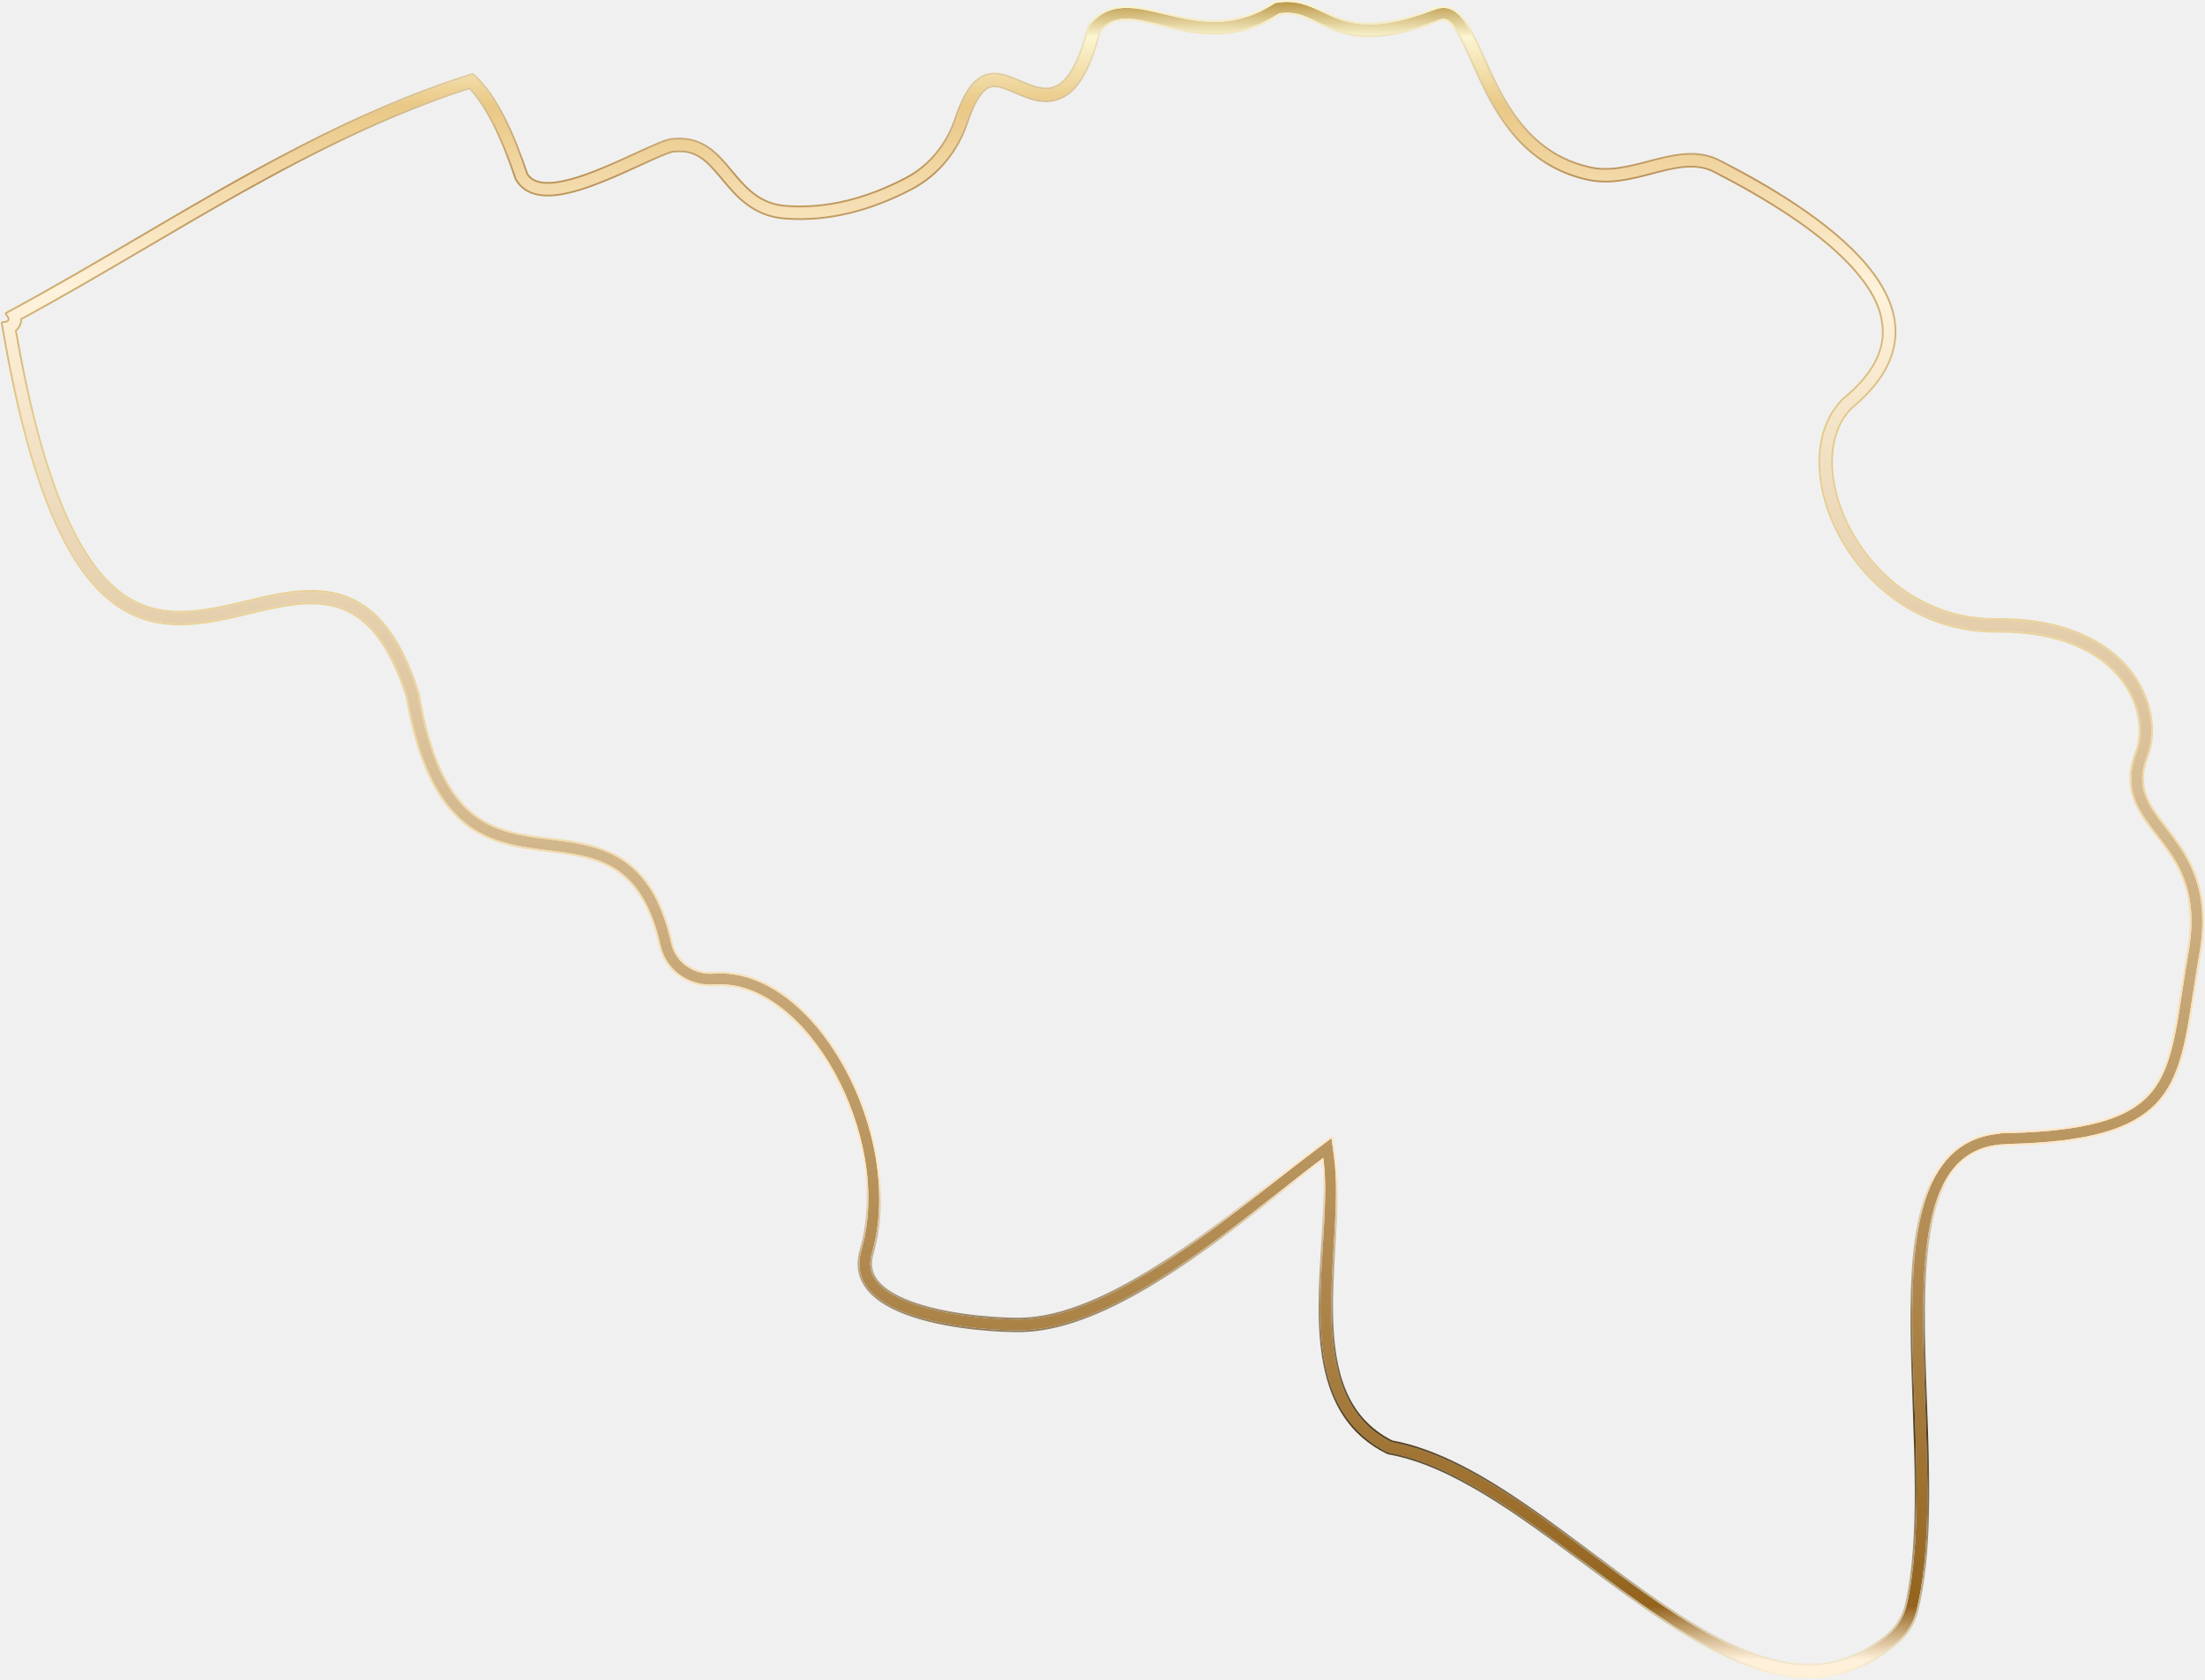
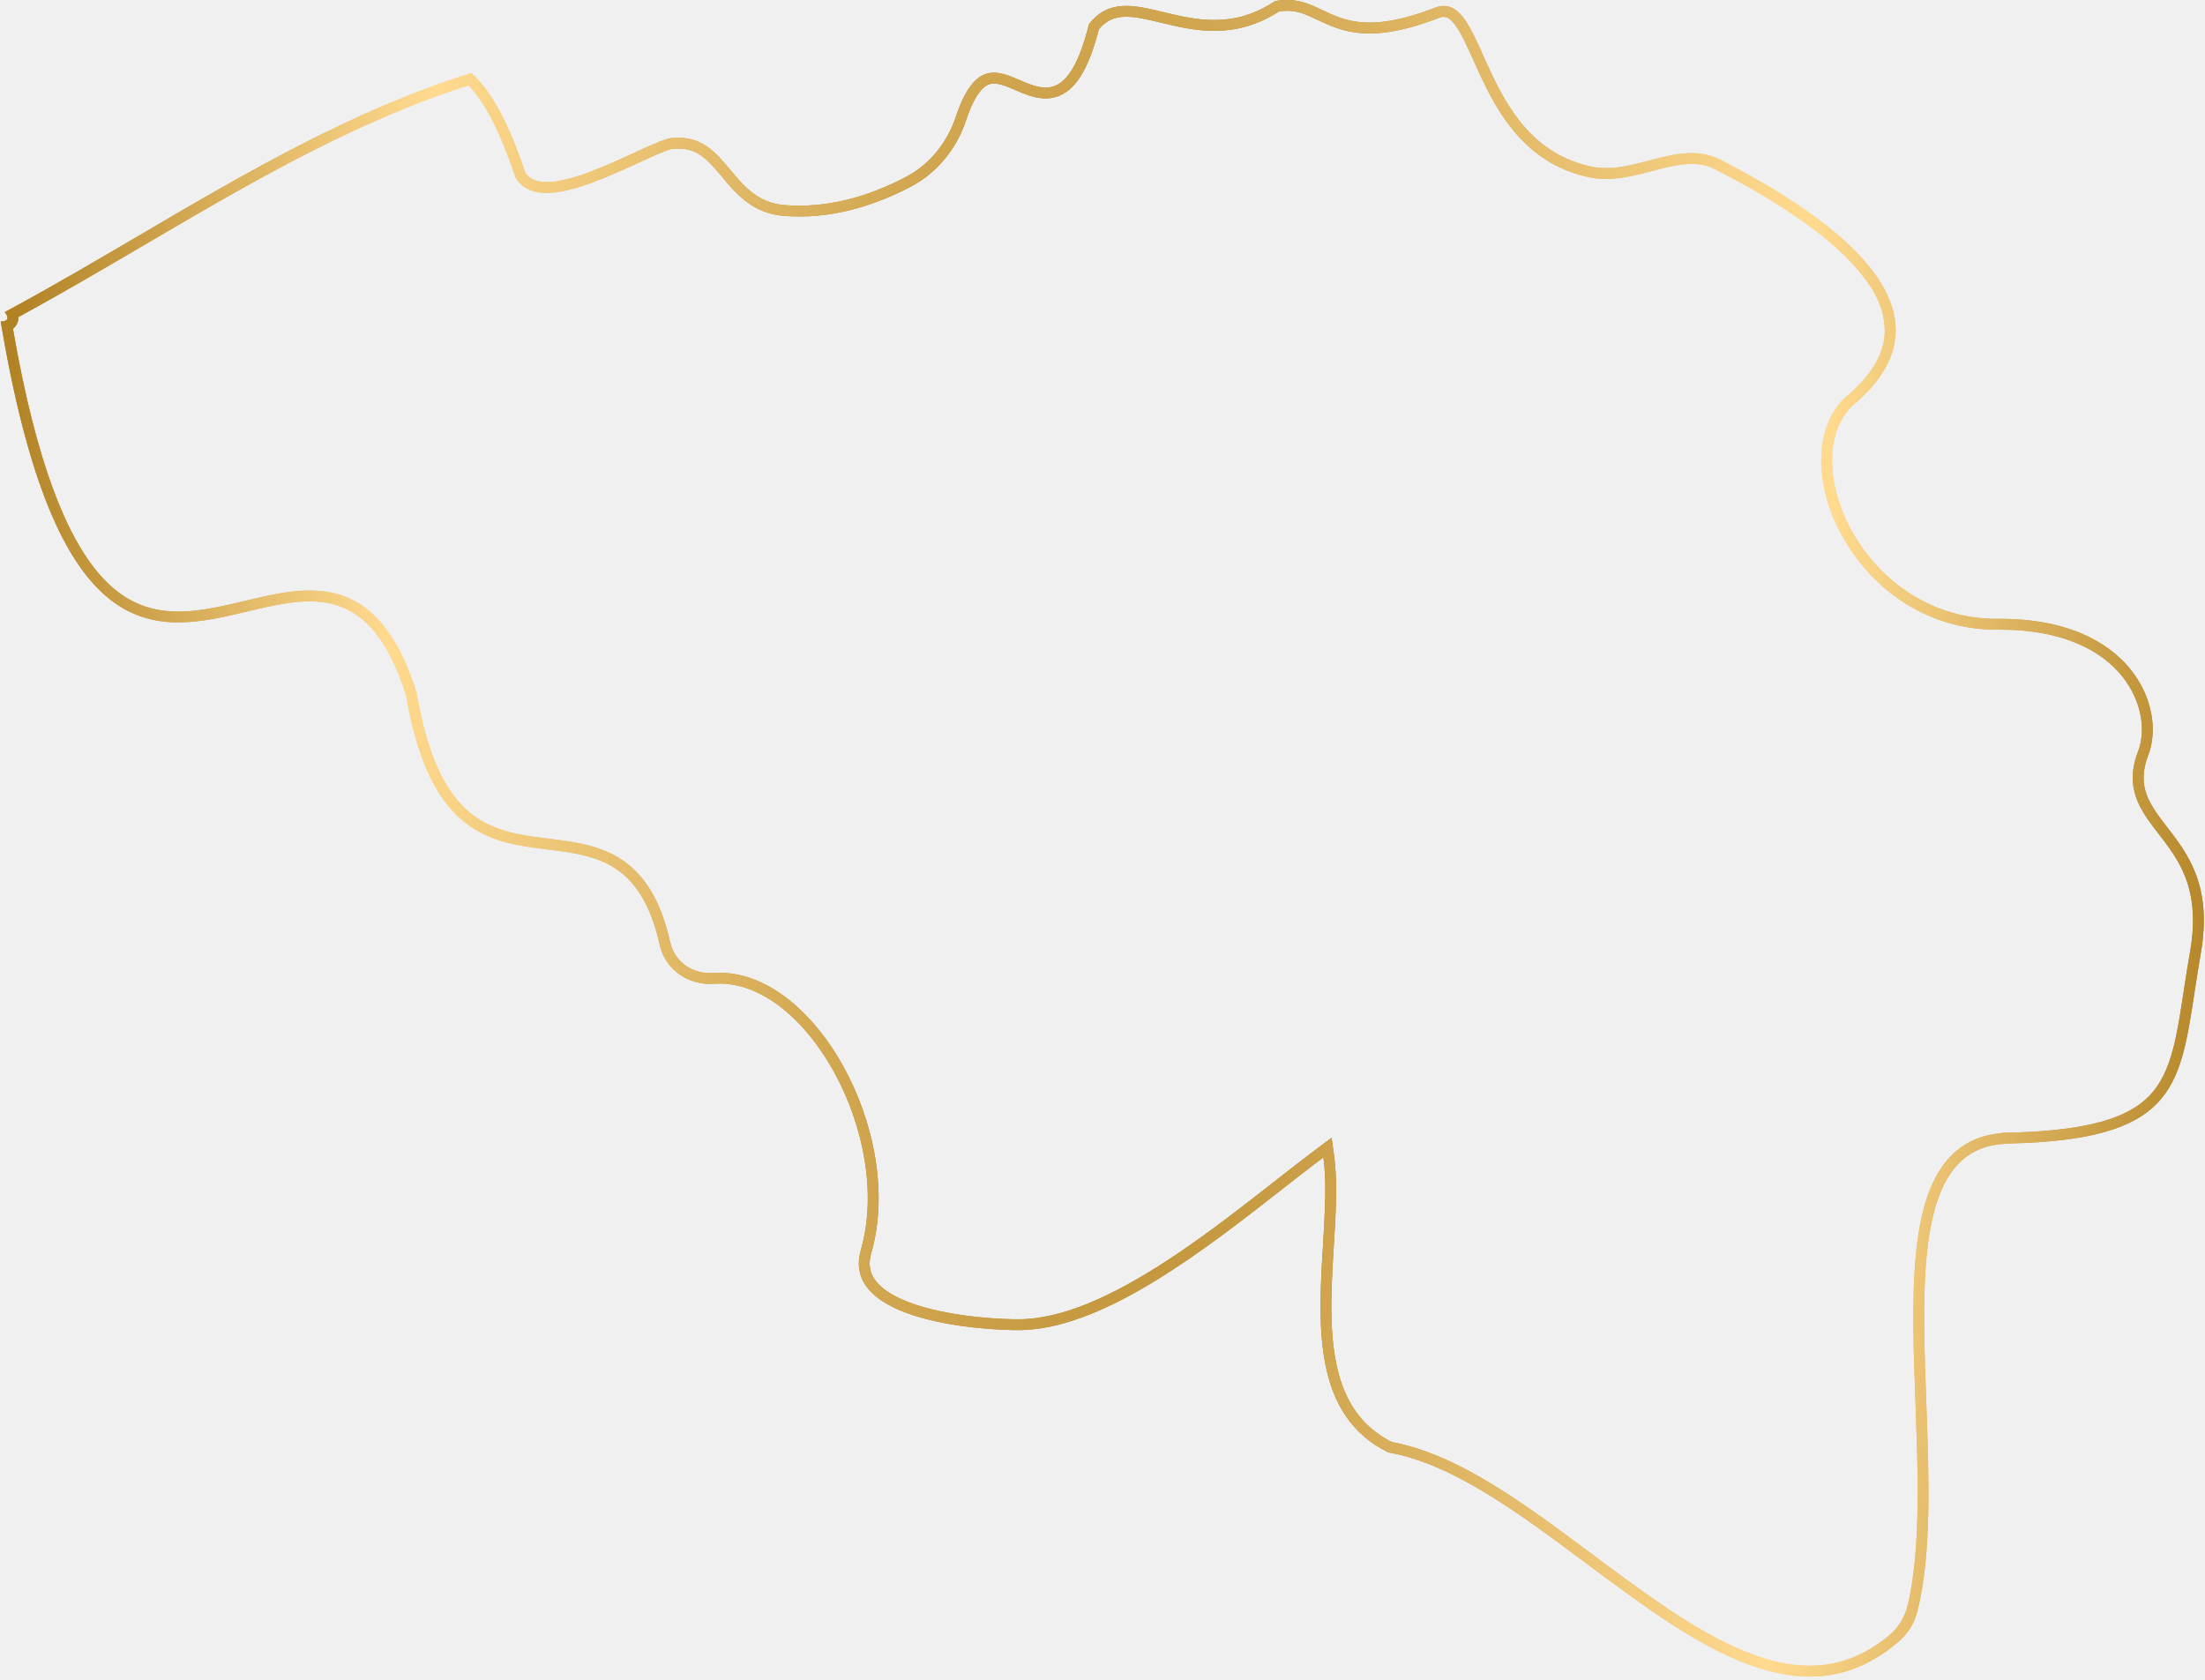
- <svg xmlns="http://www.w3.org/2000/svg" width="819" height="624" viewBox="0 0 819 624" fill="none">
-   <mask id="path-1-outside-1_919_9193" maskUnits="userSpaceOnUse" x="0" y="-0.276" width="819" height="624" fill="black">
-     <rect fill="white" y="-0.276" width="819" height="624" />
-     <path fill-rule="evenodd" clip-rule="evenodd" d="M491.97 434.779C492.544 443.049 491.964 452.595 491.36 462.548C489.549 492.36 487.517 525.822 515.586 539.565C539.409 543.712 564.238 562.245 589.049 580.766C629.215 610.747 669.335 640.695 705.068 609.52C708.392 606.62 710.733 602.723 711.798 598.443C717.117 577.073 716.08 548.655 715.073 521.019C713.288 472.086 711.594 425.603 745.421 425.028L745.455 424.959C806.199 423.639 809.016 405.14 814.527 368.954C815.221 364.394 815.958 359.554 816.859 354.432C821.258 329.427 812.042 317.504 804.408 307.627C798.068 299.425 792.819 292.634 797.367 280.933C804.175 263.474 791.318 229.905 741.723 230.319C692.127 230.734 666.655 172.723 687.357 151.496C732.598 114.331 673.187 77.754 639.04 60.157C630.419 55.54 621.409 57.903 612.323 60.286C604.944 62.222 597.516 64.17 590.205 62.404C566.784 57.047 557.7 36.803 550.793 21.411C545.398 9.389 541.331 0.326 532.798 3.632C508.843 12.91 499.503 8.46 491.202 4.506C486.018 2.037 481.24 -0.24 473.56 1.143C458.099 11.471 444.186 8.118 432.254 5.241C421.221 2.582 411.881 0.331 404.575 9.682C397.37 38.385 388.154 34.428 378.915 30.462C370.516 26.856 362.097 23.242 355.152 44.15C351.972 53.692 345.406 61.851 336.489 66.483C322.111 73.986 307.077 78.03 291.732 76.82C281.805 76.036 276.598 69.79 271.554 63.741C266.148 57.257 260.93 50.999 250.292 51.929C248.243 51.765 242.804 54.263 236.075 57.354C221.47 64.062 200.789 73.561 195.512 64.686C190.846 50.926 184.453 35.611 175.501 27.832C131.374 41.647 91.603 65.008 51.846 88.359C36.661 97.278 21.478 106.196 6.055 114.581C4.867 115.227 3.677 115.869 2.486 116.509C3.058 117.24 3.412 117.876 3.5 118.399C3.601 119.001 3.349 119.452 2.671 119.721C2.268 119.88 1.717 119.976 1 120.001C1.225 121.344 1.451 122.672 1.68 123.984C22.611 244.189 59.224 235.478 92.439 227.575C116.073 221.951 137.987 216.737 151.308 258.668C160.132 310.443 182.641 313.243 203.796 315.875C221.586 318.088 238.419 320.182 245.35 351.183C247.424 360.483 255.995 366.394 265.499 365.703C299.473 363.283 332.065 422.366 319.968 464.475C311.673 493.273 374.783 494.691 381.246 494.103C411.657 492.456 448.197 463.845 476.126 441.977C480.213 438.777 484.115 435.722 487.786 432.917C489.051 431.95 490.289 431.013 491.497 430.11C491.704 431.614 491.859 433.173 491.97 434.779ZM5.529 122.682C14.3 173.368 25.74 200.333 37.921 214.143C44.05 221.091 50.348 224.687 56.668 226.362C63.059 228.056 69.747 227.859 76.745 226.774C81.642 226.015 86.432 224.875 91.326 223.71C93.543 223.183 95.782 222.65 98.061 222.145C105.16 220.573 112.501 219.321 119.579 219.984C126.814 220.661 133.723 223.331 139.867 229.403C145.913 235.377 150.994 244.419 155.134 257.452L155.219 257.718L155.266 257.993C159.254 281.393 165.973 293.862 173.461 300.856C180.909 307.812 189.679 309.902 199.285 311.242C200.836 311.458 202.431 311.655 204.054 311.854C212.115 312.847 220.875 313.926 228.429 317.957C238.001 323.066 245.298 332.551 249.268 350.306L249.268 350.308C250.877 357.521 257.538 362.256 265.208 361.698L265.214 361.697C274.955 361.003 284.308 364.74 292.485 371.005C300.663 377.271 307.879 386.213 313.526 396.451C324.769 416.836 330.246 443.239 323.827 465.584L323.826 465.587C322.988 468.498 323.106 470.826 323.758 472.754C324.42 474.713 325.736 476.556 327.753 478.291C331.886 481.848 338.464 484.52 346.045 486.412C361.144 490.181 378.086 490.358 380.882 490.103L380.956 490.097L381.029 490.093C398.048 489.171 417.649 479.108 437.021 466.073C449.95 457.373 462.323 447.684 473.475 438.951C479.009 434.617 484.243 430.518 489.094 426.893L494.547 422.819L495.474 429.563C496.65 438.117 496.226 448.191 495.629 458.424C495.543 459.884 495.455 461.349 495.366 462.817C494.821 471.79 494.269 480.886 494.504 489.683C495.046 510.039 499.754 527.062 516.859 535.713C533.614 538.783 550.511 548.441 567.025 559.795C575.17 565.394 583.338 571.492 591.43 577.532L592.175 578.088C600.536 584.328 608.814 590.492 617.035 596.083C633.567 607.328 649.374 615.905 664.385 618.139C676.97 620.012 689.228 617.461 701.199 607.54C704.787 604.567 707.232 600.447 708.278 595.906C711.11 583.608 711.919 568.806 711.87 552.878C711.841 543.224 711.5 533.269 711.139 523.322L711.06 521.148C710.725 511.951 710.39 502.778 710.296 493.977C710.096 475.123 710.976 457.365 715.632 444.173C717.983 437.513 721.387 431.743 726.347 427.603C730.817 423.872 736.314 421.664 742.877 421.133L742.944 420.997L745.368 420.944C779.442 420.203 793.425 413.996 800.509 403.983C804.164 398.817 806.292 392.239 807.987 383.766C808.939 379.003 809.698 374.007 810.532 368.514C811.221 363.977 811.961 359.101 812.905 353.736C814.82 342.853 813.989 334.813 811.975 328.482C809.951 322.115 806.65 317.21 803.173 312.612C802.581 311.831 801.97 311.041 801.351 310.243C798.489 306.547 795.478 302.66 793.641 298.476C791.222 292.97 790.737 286.909 793.625 279.478L793.626 279.473C796.45 272.233 795.333 260.984 787.582 251.459C779.951 242.08 765.615 234.136 741.756 234.335C715.243 234.557 695.266 219.138 684.711 201.048C679.434 192.003 676.405 182.127 676.131 172.945C675.856 163.774 678.342 154.989 684.484 148.691L684.638 148.533L684.809 148.392C695.542 139.575 699.468 131.315 699.683 123.903C699.683 115.579 696.313 108.692 689.899 101.076C677.004 85.765 654.285 72.531 637.202 63.727L637.173 63.712L637.145 63.697C630.836 60.318 624.127 61.403 615.876 63.512C615.047 63.724 614.198 63.948 613.332 64.177C606.1 66.089 597.643 68.324 589.286 66.313C566.446 61.078 556.261 42.839 549.514 28.305C548.606 26.35 547.773 24.495 546.989 22.749C544.724 17.705 542.868 13.571 540.803 10.57C539.464 8.624 538.354 7.662 537.458 7.248C536.746 6.919 535.82 6.768 534.248 7.377C524.237 11.254 516.463 12.899 510.066 13.11C503.598 13.324 498.731 12.065 494.596 10.424C492.405 9.555 490.56 8.681 488.886 7.887C484.225 5.679 480.881 4.095 475.052 4.966C458.946 15.34 444.254 12.245 432.676 9.473C432.275 9.377 431.88 9.282 431.49 9.189C425.997 7.868 421.621 6.817 417.717 6.945C414.164 7.062 411.111 8.166 408.247 11.53C406.544 18.126 404.684 23.188 402.636 26.997C400.499 30.972 398.032 33.814 395.095 35.496C389.032 38.967 382.818 36.474 378.613 34.7C378.136 34.498 377.678 34.302 377.236 34.112C375.473 33.356 373.951 32.704 372.419 32.244C370.57 31.689 369.179 31.579 368.021 31.854C365.964 32.343 362.533 34.666 358.962 45.416L358.961 45.42C355.48 55.864 348.262 64.89 338.345 70.044C323.483 77.799 307.695 82.108 291.416 80.824C279.77 79.904 273.562 72.438 268.63 66.506C268.395 66.222 268.162 65.942 267.932 65.667C265.289 62.505 263.028 59.943 260.352 58.191C257.842 56.548 254.861 55.56 250.642 55.929L250.307 55.959L250.087 55.941C250.035 55.948 249.896 55.968 249.645 56.03C249.192 56.141 248.575 56.334 247.775 56.629C246.174 57.218 244.139 58.098 241.727 59.187C240.506 59.738 239.195 60.34 237.818 60.972C233.862 62.79 229.362 64.857 224.875 66.692C218.858 69.152 212.453 71.375 206.911 72.073C201.629 72.739 195.309 72.201 192.062 66.738L191.846 66.375L191.71 65.976C189.404 59.175 186.71 52.108 183.532 45.83C180.773 40.378 177.75 35.728 174.466 32.373C144.56 41.988 116.577 56.023 89.027 71.485C77.381 78.022 65.72 84.87 54.02 91.74C38.608 100.791 23.129 109.881 7.528 118.35C7.562 118.943 7.501 119.598 7.27 120.28C6.905 121.361 6.246 122.138 5.529 122.682Z" />
-   </mask>
-   <path fill-rule="evenodd" clip-rule="evenodd" d="M491.97 434.779C492.544 443.049 491.964 452.595 491.36 462.548C489.549 492.36 487.517 525.822 515.586 539.565C539.409 543.712 564.238 562.245 589.049 580.766C629.215 610.747 669.335 640.695 705.068 609.52C708.392 606.62 710.733 602.723 711.798 598.443C717.117 577.073 716.08 548.655 715.073 521.019C713.288 472.086 711.594 425.603 745.421 425.028L745.455 424.959C806.199 423.639 809.016 405.14 814.527 368.954C815.221 364.394 815.958 359.554 816.859 354.432C821.258 329.427 812.042 317.504 804.408 307.627C798.068 299.425 792.819 292.634 797.367 280.933C804.175 263.474 791.318 229.905 741.723 230.319C692.127 230.734 666.655 172.723 687.357 151.496C732.598 114.331 673.187 77.754 639.04 60.157C630.419 55.54 621.409 57.903 612.323 60.286C604.944 62.222 597.516 64.17 590.205 62.404C566.784 57.047 557.7 36.803 550.793 21.411C545.398 9.389 541.331 0.326 532.798 3.632C508.843 12.91 499.503 8.46 491.202 4.506C486.018 2.037 481.24 -0.24 473.56 1.143C458.099 11.471 444.186 8.118 432.254 5.241C421.221 2.582 411.881 0.331 404.575 9.682C397.37 38.385 388.154 34.428 378.915 30.462C370.516 26.856 362.097 23.242 355.152 44.15C351.972 53.692 345.406 61.851 336.489 66.483C322.111 73.986 307.077 78.03 291.732 76.82C281.805 76.036 276.598 69.79 271.554 63.741C266.148 57.257 260.93 50.999 250.292 51.929C248.243 51.765 242.804 54.263 236.075 57.354C221.47 64.062 200.789 73.561 195.512 64.686C190.846 50.926 184.453 35.611 175.501 27.832C131.374 41.647 91.603 65.008 51.846 88.359C36.661 97.278 21.478 106.196 6.055 114.581C4.867 115.227 3.677 115.869 2.486 116.509C3.058 117.24 3.412 117.876 3.5 118.399C3.601 119.001 3.349 119.452 2.671 119.721C2.268 119.88 1.717 119.976 1 120.001C1.225 121.344 1.451 122.672 1.68 123.984C22.611 244.189 59.224 235.478 92.439 227.575C116.073 221.951 137.987 216.737 151.308 258.668C160.132 310.443 182.641 313.243 203.796 315.875C221.586 318.088 238.419 320.182 245.35 351.183C247.424 360.483 255.995 366.394 265.499 365.703C299.473 363.283 332.065 422.366 319.968 464.475C311.673 493.273 374.783 494.691 381.246 494.103C411.657 492.456 448.197 463.845 476.126 441.977C480.213 438.777 484.115 435.722 487.786 432.917C489.051 431.95 490.289 431.013 491.497 430.11C491.704 431.614 491.859 433.173 491.97 434.779ZM5.529 122.682C14.3 173.368 25.74 200.333 37.921 214.143C44.05 221.091 50.348 224.687 56.668 226.362C63.059 228.056 69.747 227.859 76.745 226.774C81.642 226.015 86.432 224.875 91.326 223.71C93.543 223.183 95.782 222.65 98.061 222.145C105.16 220.573 112.501 219.321 119.579 219.984C126.814 220.661 133.723 223.331 139.867 229.403C145.913 235.377 150.994 244.419 155.134 257.452L155.219 257.718L155.266 257.993C159.254 281.393 165.973 293.862 173.461 300.856C180.909 307.812 189.679 309.902 199.285 311.242C200.836 311.458 202.431 311.655 204.054 311.854C212.115 312.847 220.875 313.926 228.429 317.957C238.001 323.066 245.298 332.551 249.268 350.306L249.268 350.308C250.877 357.521 257.538 362.256 265.208 361.698L265.214 361.697C274.955 361.003 284.308 364.74 292.485 371.005C300.663 377.271 307.879 386.213 313.526 396.451C324.769 416.836 330.246 443.239 323.827 465.584L323.826 465.587C322.988 468.498 323.106 470.826 323.758 472.754C324.42 474.713 325.736 476.556 327.753 478.291C331.886 481.848 338.464 484.52 346.045 486.412C361.144 490.181 378.086 490.358 380.882 490.103L380.956 490.097L381.029 490.093C398.048 489.171 417.649 479.108 437.021 466.073C449.95 457.373 462.323 447.684 473.475 438.951C479.009 434.617 484.243 430.518 489.094 426.893L494.547 422.819L495.474 429.563C496.65 438.117 496.226 448.191 495.629 458.424C495.543 459.884 495.455 461.349 495.366 462.817C494.821 471.79 494.269 480.886 494.504 489.683C495.046 510.039 499.754 527.062 516.859 535.713C533.614 538.783 550.511 548.441 567.025 559.795C575.17 565.394 583.338 571.492 591.43 577.532L592.175 578.088C600.536 584.328 608.814 590.492 617.035 596.083C633.567 607.328 649.374 615.905 664.385 618.139C676.97 620.012 689.228 617.461 701.199 607.54C704.787 604.567 707.232 600.447 708.278 595.906C711.11 583.608 711.919 568.806 711.87 552.878C711.841 543.224 711.5 533.269 711.139 523.322L711.06 521.148C710.725 511.951 710.39 502.778 710.296 493.977C710.096 475.123 710.976 457.365 715.632 444.173C717.983 437.513 721.387 431.743 726.347 427.603C730.817 423.872 736.314 421.664 742.877 421.133L742.944 420.997L745.368 420.944C779.442 420.203 793.425 413.996 800.509 403.983C804.164 398.817 806.292 392.239 807.987 383.766C808.939 379.003 809.698 374.007 810.532 368.514C811.221 363.977 811.961 359.101 812.905 353.736C814.82 342.853 813.989 334.813 811.975 328.482C809.951 322.115 806.65 317.21 803.173 312.612C802.581 311.831 801.97 311.041 801.351 310.243C798.489 306.547 795.478 302.66 793.641 298.476C791.222 292.97 790.737 286.909 793.625 279.478L793.626 279.473C796.45 272.233 795.333 260.984 787.582 251.459C779.951 242.08 765.615 234.136 741.756 234.335C715.243 234.557 695.266 219.138 684.711 201.048C679.434 192.003 676.405 182.127 676.131 172.945C675.856 163.774 678.342 154.989 684.484 148.691L684.638 148.533L684.809 148.392C695.542 139.575 699.468 131.315 699.683 123.903C699.683 115.579 696.313 108.692 689.899 101.076C677.004 85.765 654.285 72.531 637.202 63.727L637.173 63.712L637.145 63.697C630.836 60.318 624.127 61.403 615.876 63.512C615.047 63.724 614.198 63.948 613.332 64.177C606.1 66.089 597.643 68.324 589.286 66.313C566.446 61.078 556.261 42.839 549.514 28.305C548.606 26.35 547.773 24.495 546.989 22.749C544.724 17.705 542.868 13.571 540.803 10.57C539.464 8.624 538.354 7.662 537.458 7.248C536.746 6.919 535.82 6.768 534.248 7.377C524.237 11.254 516.463 12.899 510.066 13.11C503.598 13.324 498.731 12.065 494.596 10.424C492.405 9.555 490.56 8.681 488.886 7.887C484.225 5.679 480.881 4.095 475.052 4.966C458.946 15.34 444.254 12.245 432.676 9.473C432.275 9.377 431.88 9.282 431.49 9.189C425.997 7.868 421.621 6.817 417.717 6.945C414.164 7.062 411.111 8.166 408.247 11.53C406.544 18.126 404.684 23.188 402.636 26.997C400.499 30.972 398.032 33.814 395.095 35.496C389.032 38.967 382.818 36.474 378.613 34.7C378.136 34.498 377.678 34.302 377.236 34.112C375.473 33.356 373.951 32.704 372.419 32.244C370.57 31.689 369.179 31.579 368.021 31.854C365.964 32.343 362.533 34.666 358.962 45.416L358.961 45.42C355.48 55.864 348.262 64.89 338.345 70.044C323.483 77.799 307.695 82.108 291.416 80.824C279.77 79.904 273.562 72.438 268.63 66.506C268.395 66.222 268.162 65.942 267.932 65.667C265.289 62.505 263.028 59.943 260.352 58.191C257.842 56.548 254.861 55.56 250.642 55.929L250.307 55.959L250.087 55.941C250.035 55.948 249.896 55.968 249.645 56.03C249.192 56.141 248.575 56.334 247.775 56.629C246.174 57.218 244.139 58.098 241.727 59.187C240.506 59.738 239.195 60.34 237.818 60.972C233.862 62.79 229.362 64.857 224.875 66.692C218.858 69.152 212.453 71.375 206.911 72.073C201.629 72.739 195.309 72.201 192.062 66.738L191.846 66.375L191.71 65.976C189.404 59.175 186.71 52.108 183.532 45.83C180.773 40.378 177.75 35.728 174.466 32.373C144.56 41.988 116.577 56.023 89.027 71.485C77.381 78.022 65.72 84.87 54.02 91.74C38.608 100.791 23.129 109.881 7.528 118.35C7.562 118.943 7.501 119.598 7.27 120.28C6.905 121.361 6.246 122.138 5.529 122.682Z" fill="url(#paint0_linear_919_9193)" />
-   <path fill-rule="evenodd" clip-rule="evenodd" d="M491.97 434.779C492.544 443.049 491.964 452.595 491.36 462.548C489.549 492.36 487.517 525.822 515.586 539.565C539.409 543.712 564.238 562.245 589.049 580.766C629.215 610.747 669.335 640.695 705.068 609.52C708.392 606.62 710.733 602.723 711.798 598.443C717.117 577.073 716.08 548.655 715.073 521.019C713.288 472.086 711.594 425.603 745.421 425.028L745.455 424.959C806.199 423.639 809.016 405.14 814.527 368.954C815.221 364.394 815.958 359.554 816.859 354.432C821.258 329.427 812.042 317.504 804.408 307.627C798.068 299.425 792.819 292.634 797.367 280.933C804.175 263.474 791.318 229.905 741.723 230.319C692.127 230.734 666.655 172.723 687.357 151.496C732.598 114.331 673.187 77.754 639.04 60.157C630.419 55.54 621.409 57.903 612.323 60.286C604.944 62.222 597.516 64.17 590.205 62.404C566.784 57.047 557.7 36.803 550.793 21.411C545.398 9.389 541.331 0.326 532.798 3.632C508.843 12.91 499.503 8.46 491.202 4.506C486.018 2.037 481.24 -0.24 473.56 1.143C458.099 11.471 444.186 8.118 432.254 5.241C421.221 2.582 411.881 0.331 404.575 9.682C397.37 38.385 388.154 34.428 378.915 30.462C370.516 26.856 362.097 23.242 355.152 44.15C351.972 53.692 345.406 61.851 336.489 66.483C322.111 73.986 307.077 78.03 291.732 76.82C281.805 76.036 276.598 69.79 271.554 63.741C266.148 57.257 260.93 50.999 250.292 51.929C248.243 51.765 242.804 54.263 236.075 57.354C221.47 64.062 200.789 73.561 195.512 64.686C190.846 50.926 184.453 35.611 175.501 27.832C131.374 41.647 91.603 65.008 51.846 88.359C36.661 97.278 21.478 106.196 6.055 114.581C4.867 115.227 3.677 115.869 2.486 116.509C3.058 117.24 3.412 117.876 3.5 118.399C3.601 119.001 3.349 119.452 2.671 119.721C2.268 119.88 1.717 119.976 1 120.001C1.225 121.344 1.451 122.672 1.68 123.984C22.611 244.189 59.224 235.478 92.439 227.575C116.073 221.951 137.987 216.737 151.308 258.668C160.132 310.443 182.641 313.243 203.796 315.875C221.586 318.088 238.419 320.182 245.35 351.183C247.424 360.483 255.995 366.394 265.499 365.703C299.473 363.283 332.065 422.366 319.968 464.475C311.673 493.273 374.783 494.691 381.246 494.103C411.657 492.456 448.197 463.845 476.126 441.977C480.213 438.777 484.115 435.722 487.786 432.917C489.051 431.95 490.289 431.013 491.497 430.11C491.704 431.614 491.859 433.173 491.97 434.779ZM5.529 122.682C14.3 173.368 25.74 200.333 37.921 214.143C44.05 221.091 50.348 224.687 56.668 226.362C63.059 228.056 69.747 227.859 76.745 226.774C81.642 226.015 86.432 224.875 91.326 223.71C93.543 223.183 95.782 222.65 98.061 222.145C105.16 220.573 112.501 219.321 119.579 219.984C126.814 220.661 133.723 223.331 139.867 229.403C145.913 235.377 150.994 244.419 155.134 257.452L155.219 257.718L155.266 257.993C159.254 281.393 165.973 293.862 173.461 300.856C180.909 307.812 189.679 309.902 199.285 311.242C200.836 311.458 202.431 311.655 204.054 311.854C212.115 312.847 220.875 313.926 228.429 317.957C238.001 323.066 245.298 332.551 249.268 350.306L249.268 350.308C250.877 357.521 257.538 362.256 265.208 361.698L265.214 361.697C274.955 361.003 284.308 364.74 292.485 371.005C300.663 377.271 307.879 386.213 313.526 396.451C324.769 416.836 330.246 443.239 323.827 465.584L323.826 465.587C322.988 468.498 323.106 470.826 323.758 472.754C324.42 474.713 325.736 476.556 327.753 478.291C331.886 481.848 338.464 484.52 346.045 486.412C361.144 490.181 378.086 490.358 380.882 490.103L380.956 490.097L381.029 490.093C398.048 489.171 417.649 479.108 437.021 466.073C449.95 457.373 462.323 447.684 473.475 438.951C479.009 434.617 484.243 430.518 489.094 426.893L494.547 422.819L495.474 429.563C496.65 438.117 496.226 448.191 495.629 458.424C495.543 459.884 495.455 461.349 495.366 462.817C494.821 471.79 494.269 480.886 494.504 489.683C495.046 510.039 499.754 527.062 516.859 535.713C533.614 538.783 550.511 548.441 567.025 559.795C575.17 565.394 583.338 571.492 591.43 577.532L592.175 578.088C600.536 584.328 608.814 590.492 617.035 596.083C633.567 607.328 649.374 615.905 664.385 618.139C676.97 620.012 689.228 617.461 701.199 607.54C704.787 604.567 707.232 600.447 708.278 595.906C711.11 583.608 711.919 568.806 711.87 552.878C711.841 543.224 711.5 533.269 711.139 523.322L711.06 521.148C710.725 511.951 710.39 502.778 710.296 493.977C710.096 475.123 710.976 457.365 715.632 444.173C717.983 437.513 721.387 431.743 726.347 427.603C730.817 423.872 736.314 421.664 742.877 421.133L742.944 420.997L745.368 420.944C779.442 420.203 793.425 413.996 800.509 403.983C804.164 398.817 806.292 392.239 807.987 383.766C808.939 379.003 809.698 374.007 810.532 368.514C811.221 363.977 811.961 359.101 812.905 353.736C814.82 342.853 813.989 334.813 811.975 328.482C809.951 322.115 806.65 317.21 803.173 312.612C802.581 311.831 801.97 311.041 801.351 310.243C798.489 306.547 795.478 302.66 793.641 298.476C791.222 292.97 790.737 286.909 793.625 279.478L793.626 279.473C796.45 272.233 795.333 260.984 787.582 251.459C779.951 242.08 765.615 234.136 741.756 234.335C715.243 234.557 695.266 219.138 684.711 201.048C679.434 192.003 676.405 182.127 676.131 172.945C675.856 163.774 678.342 154.989 684.484 148.691L684.638 148.533L684.809 148.392C695.542 139.575 699.468 131.315 699.683 123.903C699.683 115.579 696.313 108.692 689.899 101.076C677.004 85.765 654.285 72.531 637.202 63.727L637.173 63.712L637.145 63.697C630.836 60.318 624.127 61.403 615.876 63.512C615.047 63.724 614.198 63.948 613.332 64.177C606.1 66.089 597.643 68.324 589.286 66.313C566.446 61.078 556.261 42.839 549.514 28.305C548.606 26.35 547.773 24.495 546.989 22.749C544.724 17.705 542.868 13.571 540.803 10.57C539.464 8.624 538.354 7.662 537.458 7.248C536.746 6.919 535.82 6.768 534.248 7.377C524.237 11.254 516.463 12.899 510.066 13.11C503.598 13.324 498.731 12.065 494.596 10.424C492.405 9.555 490.56 8.681 488.886 7.887C484.225 5.679 480.881 4.095 475.052 4.966C458.946 15.34 444.254 12.245 432.676 9.473C432.275 9.377 431.88 9.282 431.49 9.189C425.997 7.868 421.621 6.817 417.717 6.945C414.164 7.062 411.111 8.166 408.247 11.53C406.544 18.126 404.684 23.188 402.636 26.997C400.499 30.972 398.032 33.814 395.095 35.496C389.032 38.967 382.818 36.474 378.613 34.7C378.136 34.498 377.678 34.302 377.236 34.112C375.473 33.356 373.951 32.704 372.419 32.244C370.57 31.689 369.179 31.579 368.021 31.854C365.964 32.343 362.533 34.666 358.962 45.416L358.961 45.42C355.48 55.864 348.262 64.89 338.345 70.044C323.483 77.799 307.695 82.108 291.416 80.824C279.77 79.904 273.562 72.438 268.63 66.506C268.395 66.222 268.162 65.942 267.932 65.667C265.289 62.505 263.028 59.943 260.352 58.191C257.842 56.548 254.861 55.56 250.642 55.929L250.307 55.959L250.087 55.941C250.035 55.948 249.896 55.968 249.645 56.03C249.192 56.141 248.575 56.334 247.775 56.629C246.174 57.218 244.139 58.098 241.727 59.187C240.506 59.738 239.195 60.34 237.818 60.972C233.862 62.79 229.362 64.857 224.875 66.692C218.858 69.152 212.453 71.375 206.911 72.073C201.629 72.739 195.309 72.201 192.062 66.738L191.846 66.375L191.71 65.976C189.404 59.175 186.71 52.108 183.532 45.83C180.773 40.378 177.75 35.728 174.466 32.373C144.56 41.988 116.577 56.023 89.027 71.485C77.381 78.022 65.72 84.87 54.02 91.74C38.608 100.791 23.129 109.881 7.528 118.35C7.562 118.943 7.501 119.598 7.27 120.28C6.905 121.361 6.246 122.138 5.529 122.682Z" stroke="url(#paint1_linear_919_9193)" stroke-width="1.346" stroke-linejoin="round" mask="url(#path-1-outside-1_919_9193)" />
+ <svg xmlns="http://www.w3.org/2000/svg" width="818" height="623" viewBox="0 0 818 623" fill="none">
+   <path fill-rule="evenodd" clip-rule="evenodd" d="M491.419 434.084C491.993 442.354 491.413 451.901 490.809 461.854C488.997 491.668 486.965 525.133 515.044 538.876C538.876 543.024 563.714 561.559 588.534 580.08C628.715 610.064 668.849 640.013 704.596 608.836C707.92 605.936 710.262 602.039 711.328 597.758C716.648 576.386 715.612 547.967 714.604 520.329C712.819 471.393 711.123 424.907 744.963 424.332L744.997 424.263C805.763 422.943 808.581 404.443 814.094 368.254C814.789 363.694 815.526 358.854 816.427 353.732C820.828 328.724 811.609 316.801 803.972 306.924C797.629 298.721 792.378 291.929 796.928 280.227C803.739 262.767 790.877 229.196 741.263 229.611C691.649 230.025 666.168 172.01 686.878 150.781C732.136 113.614 672.703 77.035 638.543 59.437C629.919 54.819 620.906 57.183 611.816 59.566C604.435 61.502 597.003 63.45 589.69 61.684C566.26 56.326 557.173 36.081 550.264 20.689C544.867 8.665 540.799 -0.398 532.262 2.908C508.299 12.187 498.955 7.737 490.651 3.782C485.465 1.313 480.685 -0.964 473.002 0.418C457.535 10.748 443.618 7.394 431.682 4.518C420.644 1.858 411.301 -0.393 403.992 8.958C396.784 37.663 387.565 33.706 378.323 29.74C369.921 26.134 361.499 22.52 354.551 43.429C351.37 52.971 344.801 61.131 335.881 65.764C321.498 73.266 306.458 77.311 291.107 76.101C281.178 75.317 275.968 69.071 270.923 63.021C265.515 56.537 260.295 50.278 249.653 51.208C247.603 51.044 242.162 53.543 235.431 56.633C220.82 63.342 200.131 72.842 194.853 63.966C190.185 50.205 183.789 34.889 174.835 27.11C130.692 40.926 90.905 64.288 51.134 87.641C35.943 96.561 20.755 105.479 5.327 113.864C4.138 114.51 2.948 115.153 1.756 115.792C2.329 116.523 2.682 117.16 2.77 117.682C2.872 118.285 2.619 118.736 1.941 119.005C1.538 119.164 0.986 119.259 0.27 119.284C0.494 120.628 0.721 121.956 0.95 123.269C21.889 243.481 58.515 234.769 91.742 226.866C115.385 221.242 137.307 216.028 150.633 257.961C159.46 309.74 181.977 312.54 203.14 315.172C220.937 317.385 237.776 319.479 244.709 350.482C246.783 359.782 255.358 365.695 264.866 365.003C298.852 362.583 331.456 421.67 319.355 463.781C311.057 492.582 374.189 493.999 380.655 493.411C411.077 491.765 447.631 463.152 475.57 441.282C479.658 438.082 483.561 435.027 487.234 432.221C488.499 431.255 489.737 430.318 490.946 429.415C491.153 430.919 491.308 432.477 491.419 434.084ZM4.8 121.966C13.575 172.656 25.019 199.622 37.204 213.433C43.335 220.381 49.636 223.977 55.958 225.653C62.352 227.347 69.042 227.15 76.042 226.065C80.941 225.306 85.733 224.166 90.629 223.001C92.847 222.473 95.086 221.94 97.366 221.436C104.468 219.864 111.811 218.611 118.892 219.274C126.13 219.951 133.041 222.622 139.188 228.694C145.236 234.668 150.318 243.711 154.46 256.745L154.545 257.011L154.592 257.286C158.581 280.688 165.303 293.157 172.794 300.152C180.244 307.109 189.017 309.199 198.627 310.538C200.179 310.755 201.774 310.951 203.398 311.151C211.462 312.144 220.225 313.222 227.782 317.254C237.357 322.364 244.657 331.849 248.628 349.605L248.629 349.608C250.238 356.82 256.901 361.555 264.574 360.997L264.58 360.997C274.325 360.303 283.681 364.04 291.861 370.306C300.042 376.572 307.261 385.515 312.909 395.753C324.157 416.14 329.636 442.545 323.215 464.891L323.214 464.893C322.375 467.805 322.494 470.134 323.146 472.061C323.808 474.021 325.124 475.864 327.142 477.599C331.277 481.156 337.857 483.828 345.441 485.72C360.546 489.489 377.493 489.666 380.291 489.412L380.364 489.405L380.437 489.401C397.463 488.48 417.071 478.416 436.45 465.38C449.384 456.68 461.762 446.989 472.917 438.256C478.454 433.921 483.689 429.823 488.543 426.197L493.997 422.123L494.925 428.868C496.101 437.422 495.677 447.496 495.079 457.731C494.994 459.19 494.905 460.655 494.816 462.123C494.271 471.097 493.719 480.194 493.954 488.991C494.497 509.349 499.206 526.373 516.317 535.024C533.078 538.094 549.982 547.754 566.502 559.108C574.65 564.708 582.821 570.806 590.916 576.846L591.661 577.402C600.025 583.643 608.306 589.807 616.531 595.399C633.068 606.644 648.881 615.222 663.897 617.456C676.487 619.329 688.75 616.778 700.726 606.856C704.315 603.883 706.76 599.763 707.806 595.221C710.64 582.922 711.448 568.119 711.4 552.191C711.371 542.536 711.03 532.581 710.669 522.633L710.59 520.459C710.254 511.261 709.919 502.087 709.826 493.286C709.625 474.43 710.506 456.672 715.163 443.479C717.515 436.818 720.92 431.048 725.882 426.908C730.354 423.176 735.853 420.968 742.418 420.437L742.486 420.301L744.91 420.248C778.997 419.507 792.985 413.3 800.071 403.286C803.728 398.12 805.857 391.541 807.552 383.067C808.504 378.304 809.263 373.308 810.098 367.814C810.787 363.277 811.528 358.401 812.472 353.036C814.387 342.152 813.556 334.111 811.542 327.779C809.516 321.412 806.215 316.507 802.736 311.909C802.144 311.127 801.533 310.338 800.914 309.539C798.051 305.844 795.039 301.956 793.2 297.772C790.781 292.265 790.295 286.204 793.184 278.772L793.186 278.768C796.01 271.527 794.893 260.277 787.14 250.751C779.506 241.372 765.165 233.427 741.297 233.627C714.774 233.848 694.789 218.428 684.23 200.337C678.951 191.292 675.922 181.415 675.647 172.233C675.373 163.061 677.859 154.275 684.003 147.977L684.158 147.818L684.329 147.678C695.066 138.861 698.993 130.6 699.208 123.187C699.208 114.862 695.837 107.975 689.42 100.358C676.521 85.046 653.794 71.811 636.704 63.007L636.676 62.992L636.648 62.977C630.336 59.598 623.625 60.683 615.37 62.792C614.541 63.004 613.692 63.228 612.826 63.457C605.592 65.369 597.131 67.605 588.771 65.594C565.923 60.358 555.734 42.118 548.984 27.582C548.076 25.628 547.243 23.772 546.458 22.026C544.193 16.982 542.336 12.848 540.27 9.847C538.931 7.901 537.82 6.938 536.924 6.525C536.211 6.196 535.285 6.044 533.712 6.653C523.698 10.531 515.921 12.175 509.522 12.387C503.051 12.601 498.182 11.342 494.046 9.701C491.854 8.831 490.009 7.957 488.334 7.164C483.672 4.955 480.327 3.371 474.495 4.242C458.383 14.617 443.686 11.521 432.104 8.75C431.703 8.654 431.307 8.559 430.917 8.465C425.422 7.145 421.045 6.093 417.139 6.222C413.585 6.339 410.531 7.442 407.666 10.807C405.962 17.403 404.101 22.465 402.052 26.274C399.914 30.25 397.447 33.092 394.509 34.774C388.444 38.246 382.227 35.753 378.021 33.978C377.544 33.776 377.086 33.58 376.643 33.39C374.88 32.634 373.357 31.982 371.824 31.522C369.974 30.968 368.584 30.857 367.425 31.132C365.367 31.621 361.935 33.944 358.362 44.695L358.361 44.699C354.88 55.143 347.659 64.17 337.738 69.325C322.87 77.08 307.076 81.389 290.792 80.105C279.142 79.185 272.932 71.718 267.998 65.786C267.762 65.502 267.529 65.223 267.299 64.947C264.655 61.785 262.393 59.222 259.717 57.471C257.206 55.828 254.223 54.84 250.003 55.209L249.668 55.238L249.447 55.221C249.396 55.227 249.256 55.248 249.006 55.309C248.552 55.42 247.935 55.614 247.135 55.908C245.534 56.497 243.498 57.377 241.085 58.466C239.863 59.018 238.552 59.62 237.175 60.252C233.217 62.07 228.715 64.137 224.227 65.972C218.207 68.433 211.8 70.656 206.256 71.354C200.972 72.02 194.65 71.481 191.401 66.019L191.185 65.656L191.05 65.256C188.743 58.455 186.047 51.387 182.868 45.109C180.108 39.657 177.085 35.006 173.799 31.651C143.882 41.267 115.889 55.302 88.329 70.766C76.678 77.303 65.013 84.151 53.309 91.022C37.891 100.074 22.407 109.164 6.8 117.634C6.834 118.227 6.773 118.881 6.542 119.564C6.176 120.645 5.517 121.422 4.8 121.966Z" fill="url(#paint0_linear_930_9237)" />
+   <path fill-rule="evenodd" clip-rule="evenodd" d="M491.419 434.084C491.993 442.354 491.413 451.901 490.809 461.854C488.997 491.668 486.965 525.133 515.044 538.876C538.876 543.024 563.714 561.559 588.534 580.08C628.715 610.064 668.849 640.013 704.596 608.836C707.92 605.936 710.262 602.039 711.328 597.758C716.648 576.386 715.612 547.967 714.604 520.329C712.819 471.393 711.123 424.907 744.963 424.332L744.997 424.263C805.763 422.943 808.581 404.443 814.094 368.254C814.789 363.694 815.526 358.854 816.427 353.732C820.828 328.724 811.609 316.801 803.972 306.924C797.629 298.721 792.378 291.929 796.928 280.227C803.739 262.767 790.877 229.196 741.263 229.611C691.649 230.025 666.168 172.01 686.878 150.781C732.136 113.614 672.703 77.035 638.543 59.437C629.919 54.819 620.906 57.183 611.816 59.566C604.435 61.502 597.003 63.45 589.69 61.684C566.26 56.326 557.173 36.081 550.264 20.689C544.867 8.665 540.799 -0.398 532.262 2.908C508.299 12.187 498.955 7.737 490.651 3.782C485.465 1.313 480.685 -0.964 473.002 0.418C457.535 10.748 443.618 7.394 431.682 4.518C420.644 1.858 411.301 -0.393 403.992 8.958C396.784 37.663 387.565 33.706 378.323 29.74C369.921 26.134 361.499 22.52 354.551 43.429C351.37 52.971 344.801 61.131 335.881 65.764C321.498 73.266 306.458 77.311 291.107 76.101C281.178 75.317 275.968 69.071 270.923 63.021C265.515 56.537 260.295 50.278 249.653 51.208C247.603 51.044 242.162 53.543 235.431 56.633C220.82 63.342 200.131 72.842 194.853 63.966C190.185 50.205 183.789 34.889 174.835 27.11C130.692 40.926 90.905 64.288 51.134 87.641C35.943 96.561 20.755 105.479 5.327 113.864C4.138 114.51 2.948 115.153 1.756 115.792C2.329 116.523 2.682 117.16 2.77 117.682C2.872 118.285 2.619 118.736 1.941 119.005C1.538 119.164 0.986 119.259 0.27 119.284C0.494 120.628 0.721 121.956 0.95 123.269C21.889 243.481 58.515 234.769 91.742 226.866C115.385 221.242 137.307 216.028 150.633 257.961C159.46 309.74 181.977 312.54 203.14 315.172C220.937 317.385 237.776 319.479 244.709 350.482C246.783 359.782 255.358 365.695 264.866 365.003C298.852 362.583 331.456 421.67 319.355 463.781C311.057 492.582 374.189 493.999 380.655 493.411C411.077 491.765 447.631 463.152 475.57 441.282C479.658 438.082 483.561 435.027 487.234 432.221C488.499 431.255 489.737 430.318 490.946 429.415C491.153 430.919 491.308 432.477 491.419 434.084ZM4.8 121.966C13.575 172.656 25.019 199.622 37.204 213.433C43.335 220.381 49.636 223.977 55.958 225.653C62.352 227.347 69.042 227.15 76.042 226.065C80.941 225.306 85.733 224.166 90.629 223.001C92.847 222.473 95.086 221.94 97.366 221.436C104.468 219.864 111.811 218.611 118.892 219.274C126.13 219.951 133.041 222.622 139.188 228.694C145.236 234.668 150.318 243.711 154.46 256.745L154.545 257.011L154.592 257.286C158.581 280.688 165.303 293.157 172.794 300.152C180.244 307.109 189.017 309.199 198.627 310.538C200.179 310.755 201.774 310.951 203.398 311.151C211.462 312.144 220.225 313.222 227.782 317.254C237.357 322.364 244.657 331.849 248.628 349.605L248.629 349.608C250.238 356.82 256.901 361.555 264.574 360.997L264.58 360.997C274.325 360.303 283.681 364.04 291.861 370.306C300.042 376.572 307.261 385.515 312.909 395.753C324.157 416.14 329.636 442.545 323.215 464.891L323.214 464.893C322.375 467.805 322.494 470.134 323.146 472.061C323.808 474.021 325.124 475.864 327.142 477.599C331.277 481.156 337.857 483.828 345.441 485.72C360.546 489.489 377.493 489.666 380.291 489.412L380.364 489.405L380.437 489.401C397.463 488.48 417.071 478.416 436.45 465.38C449.384 456.68 461.762 446.989 472.917 438.256C478.454 433.921 483.689 429.823 488.543 426.197L493.997 422.123L494.925 428.868C496.101 437.422 495.677 447.496 495.079 457.731C494.994 459.19 494.905 460.655 494.816 462.123C494.271 471.097 493.719 480.194 493.954 488.991C494.497 509.349 499.206 526.373 516.317 535.024C533.078 538.094 549.982 547.754 566.502 559.108C574.65 564.708 582.821 570.806 590.916 576.846L591.661 577.402C600.025 583.643 608.306 589.807 616.531 595.399C633.068 606.644 648.881 615.222 663.897 617.456C676.487 619.329 688.75 616.778 700.726 606.856C704.315 603.883 706.76 599.763 707.806 595.221C710.64 582.922 711.448 568.119 711.4 552.191C711.371 542.536 711.03 532.581 710.669 522.633L710.59 520.459C710.254 511.261 709.919 502.087 709.826 493.286C709.625 474.43 710.506 456.672 715.163 443.479C717.515 436.818 720.92 431.048 725.882 426.908C730.354 423.176 735.853 420.968 742.418 420.437L742.486 420.301L744.91 420.248C778.997 419.507 792.985 413.3 800.071 403.286C803.728 398.12 805.857 391.541 807.552 383.067C808.504 378.304 809.263 373.308 810.098 367.814C810.787 363.277 811.528 358.401 812.472 353.036C814.387 342.152 813.556 334.111 811.542 327.779C809.516 321.412 806.215 316.507 802.736 311.909C802.144 311.127 801.533 310.338 800.914 309.539C798.051 305.844 795.039 301.956 793.2 297.772C790.781 292.265 790.295 286.204 793.184 278.772L793.186 278.768C796.01 271.527 794.893 260.277 787.14 250.751C779.506 241.372 765.165 233.427 741.297 233.627C714.774 233.848 694.789 218.428 684.23 200.337C678.951 191.292 675.922 181.415 675.647 172.233C675.373 163.061 677.859 154.275 684.003 147.977L684.158 147.818L684.329 147.678C695.066 138.861 698.993 130.6 699.208 123.187C699.208 114.862 695.837 107.975 689.42 100.358C676.521 85.046 653.794 71.811 636.704 63.007L636.676 62.992L636.648 62.977C630.336 59.598 623.625 60.683 615.37 62.792C614.541 63.004 613.692 63.228 612.826 63.457C605.592 65.369 597.131 67.605 588.771 65.594C565.923 60.358 555.734 42.118 548.984 27.582C548.076 25.628 547.243 23.772 546.458 22.026C544.193 16.982 542.336 12.848 540.27 9.847C538.931 7.901 537.82 6.938 536.924 6.525C536.211 6.196 535.285 6.044 533.712 6.653C523.698 10.531 515.921 12.175 509.522 12.387C503.051 12.601 498.182 11.342 494.046 9.701C491.854 8.831 490.009 7.957 488.334 7.164C483.672 4.955 480.327 3.371 474.495 4.242C458.383 14.617 443.686 11.521 432.104 8.75C431.703 8.654 431.307 8.559 430.917 8.465C425.422 7.145 421.045 6.093 417.139 6.222C413.585 6.339 410.531 7.442 407.666 10.807C405.962 17.403 404.101 22.465 402.052 26.274C399.914 30.25 397.447 33.092 394.509 34.774C388.444 38.246 382.227 35.753 378.021 33.978C377.544 33.776 377.086 33.58 376.643 33.39C374.88 32.634 373.357 31.982 371.824 31.522C369.974 30.968 368.584 30.857 367.425 31.132C365.367 31.621 361.935 33.944 358.362 44.695L358.361 44.699C354.88 55.143 347.659 64.17 337.738 69.325C322.87 77.08 307.076 81.389 290.792 80.105C279.142 79.185 272.932 71.718 267.998 65.786C267.762 65.502 267.529 65.223 267.299 64.947C264.655 61.785 262.393 59.222 259.717 57.471C257.206 55.828 254.223 54.84 250.003 55.209L249.668 55.238L249.447 55.221C249.396 55.227 249.256 55.248 249.006 55.309C248.552 55.42 247.935 55.614 247.135 55.908C245.534 56.497 243.498 57.377 241.085 58.466C239.863 59.018 238.552 59.62 237.175 60.252C233.217 62.07 228.715 64.137 224.227 65.972C218.207 68.433 211.8 70.656 206.256 71.354C200.972 72.02 194.65 71.481 191.401 66.019L191.185 65.656L191.05 65.256C188.743 58.455 186.047 51.387 182.868 45.109C180.108 39.657 177.085 35.006 173.799 31.651C143.882 41.267 115.889 55.302 88.329 70.766C76.678 77.303 65.013 84.151 53.309 91.022C37.891 100.074 22.407 109.164 6.8 117.634C6.834 118.227 6.773 118.881 6.542 119.564C6.176 120.645 5.517 121.422 4.8 121.966Z" fill="url(#paint1_radial_930_9237)" />
  <defs>
-     <linearGradient id="paint0_linear_919_9193" x1="683.433" y1="622.724" x2="683.434" y2="0.724" gradientUnits="userSpaceOnUse">
-       <stop offset="0.01" stop-color="#FFF0DA" />
-       <stop offset="0.042" stop-color="#94641E" />
-       <stop offset="0.828" stop-color="#FFF2DB" />
-       <stop offset="0.938" stop-color="#EAC885" />
-       <stop offset="0.979" stop-color="#FBF5D1" />
-       <stop offset="1" stop-color="#BD9A4B" />
-       <stop offset="1" stop-color="#ECD8A3" />
+     <linearGradient id="paint0_linear_930_9237" x1="0.27" y1="294.851" x2="826.207" y2="294.851" gradientUnits="userSpaceOnUse">
+       <stop stop-color="#B28325" />
+       <stop offset="0.2" stop-color="#FFDA8F" />
+       <stop offset="0.391" stop-color="#B28325" />
+       <stop offset="0.6" stop-color="#B28325" />
+       <stop offset="0.8" stop-color="#FFDA8F" />
+       <stop offset="0.974" stop-color="#B28325" />
    </linearGradient>
-     <linearGradient id="paint1_linear_919_9193" x1="409.5" y1="0.724" x2="409.5" y2="622.724" gradientUnits="userSpaceOnUse">
-       <stop stop-color="#FCF6D1" />
-       <stop offset="0.104" stop-color="#BD9457" />
-       <stop offset="0.25" stop-color="#E3CA89" />
-       <stop offset="0.698" stop-color="#FEE8C8" />
-       <stop offset="0.854" stop-color="#4D3A1A" />
-       <stop offset="1" stop-color="#FCF0D1" />
-     </linearGradient>
+     <radialGradient id="paint1_radial_930_9237" cx="0" cy="0" r="1" gradientUnits="userSpaceOnUse" gradientTransform="translate(413.238 294.851) scale(412.969 1111.76)">
+       <stop stop-color="#B28325" />
+       <stop offset="0.655" stop-color="#FFDA8F" />
+       <stop offset="1" stop-color="#B28325" />
+     </radialGradient>
  </defs>
</svg>
